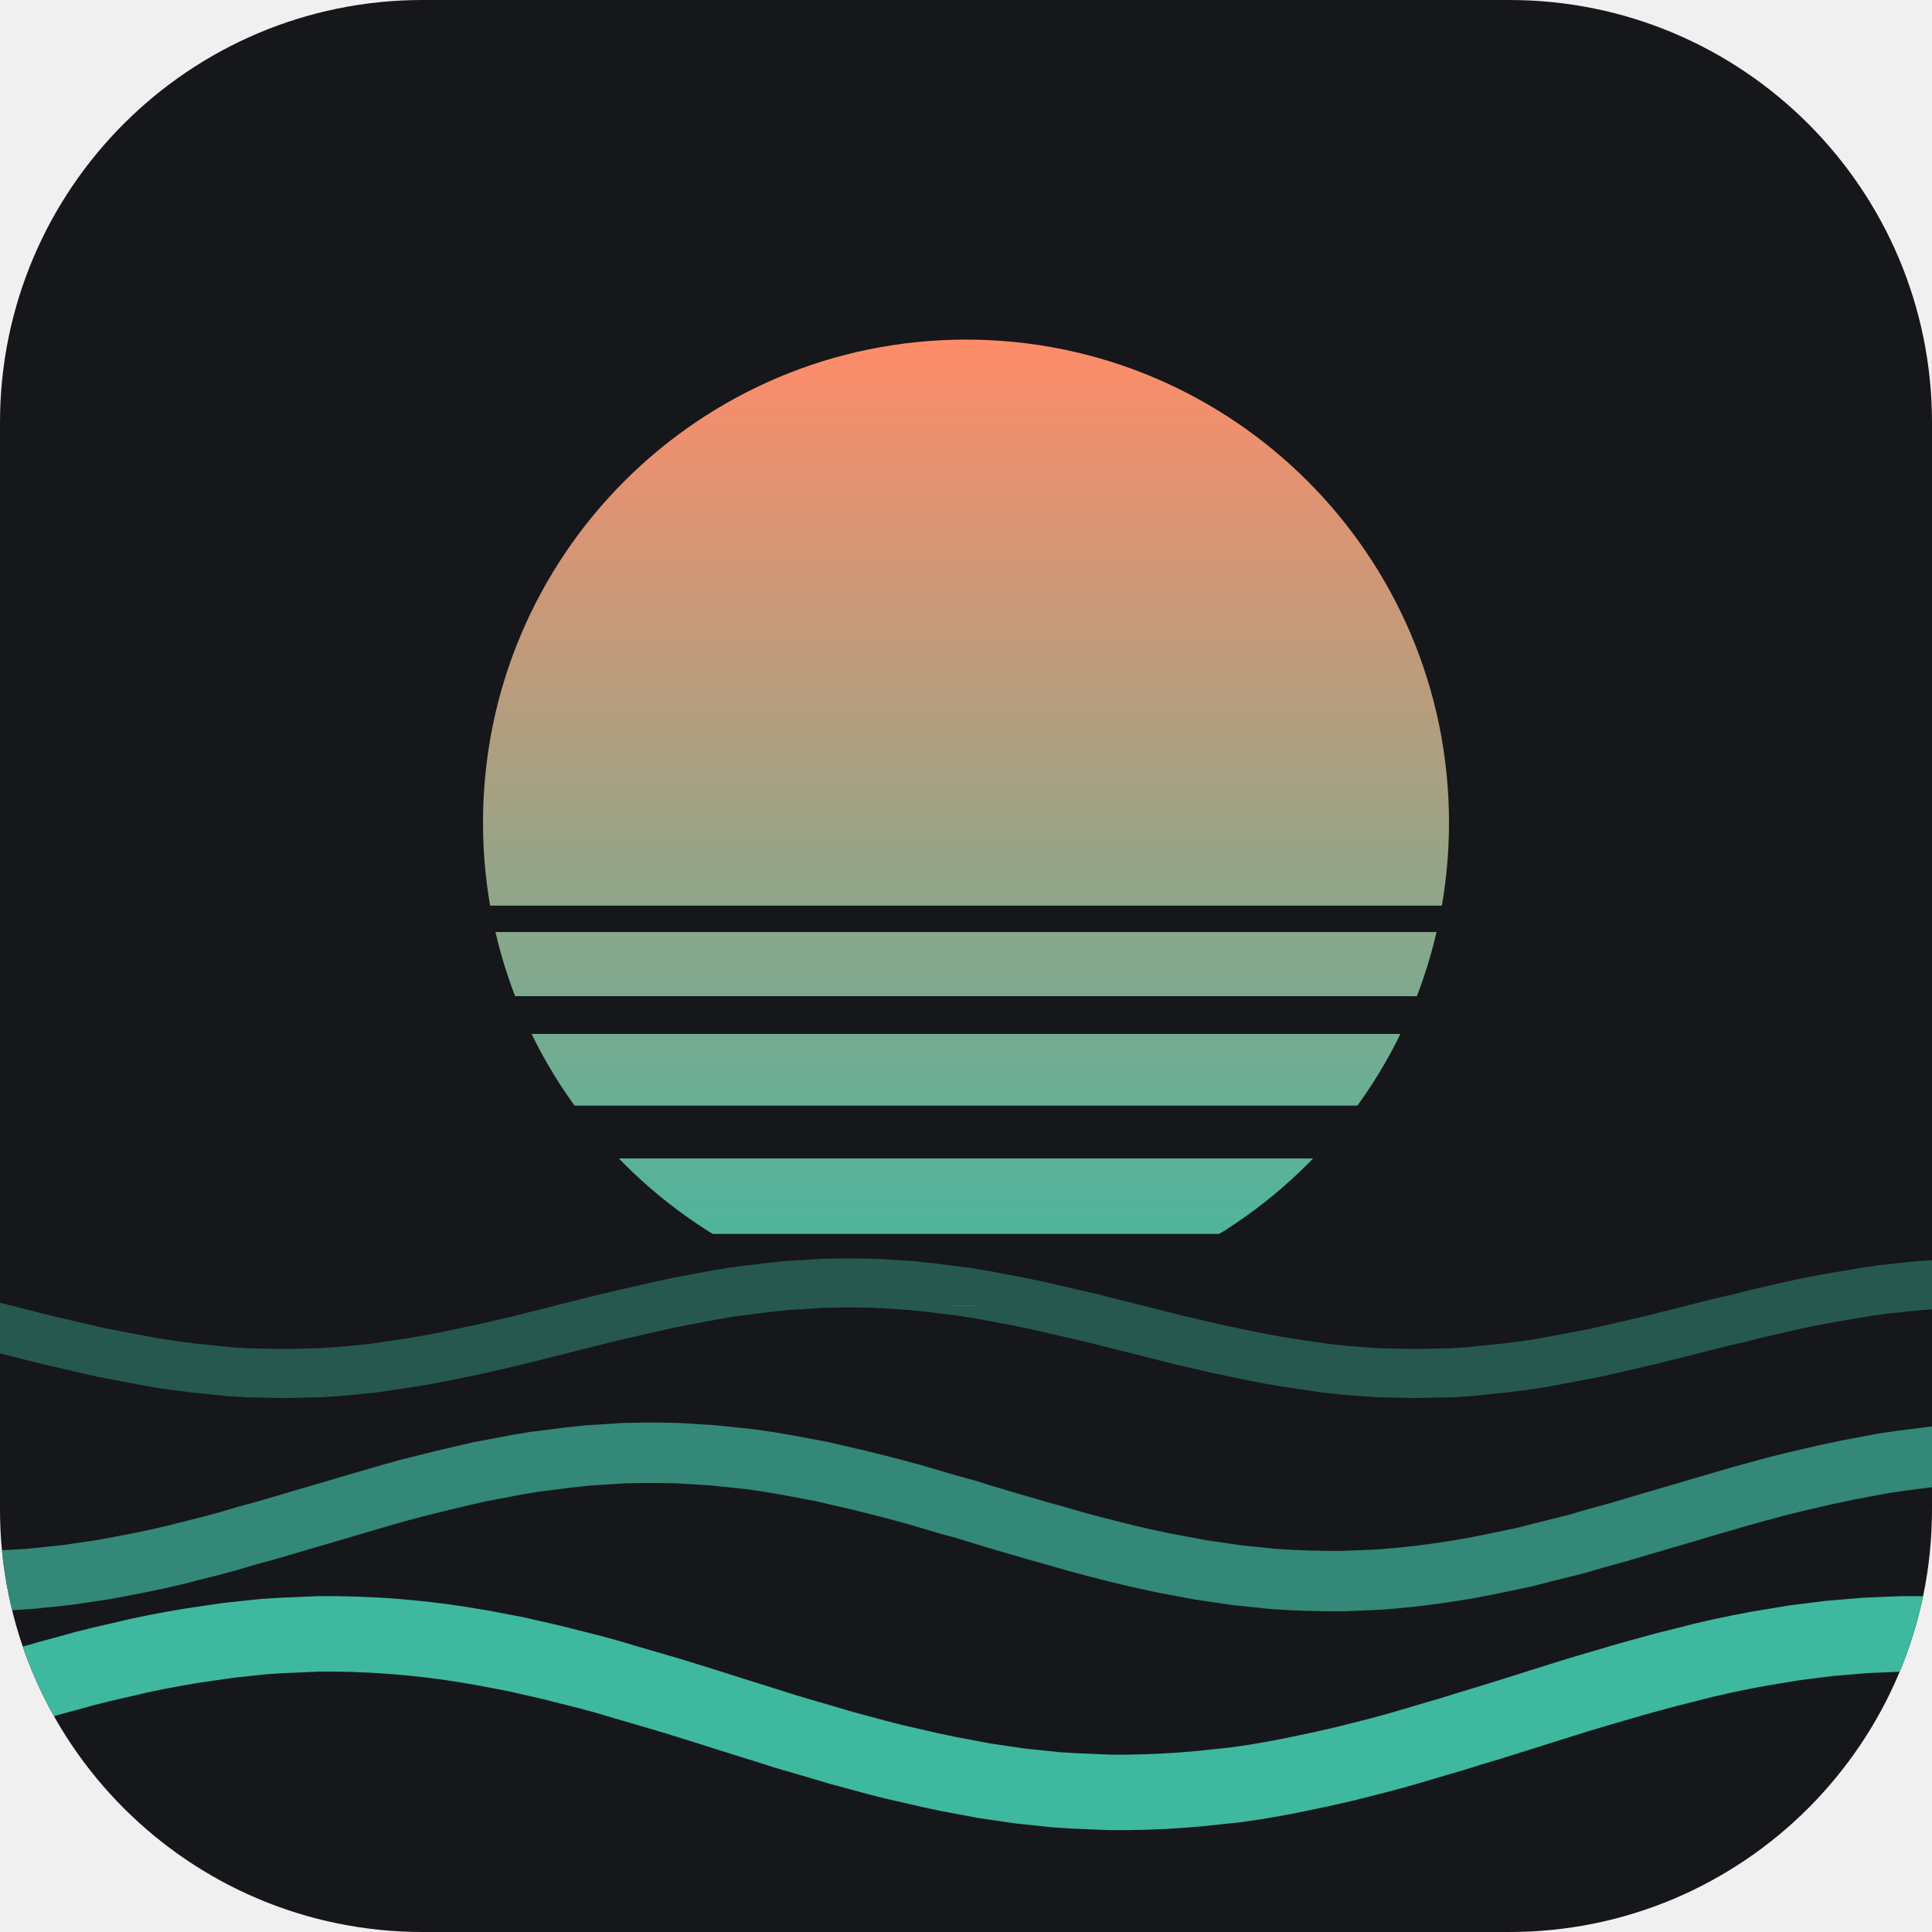
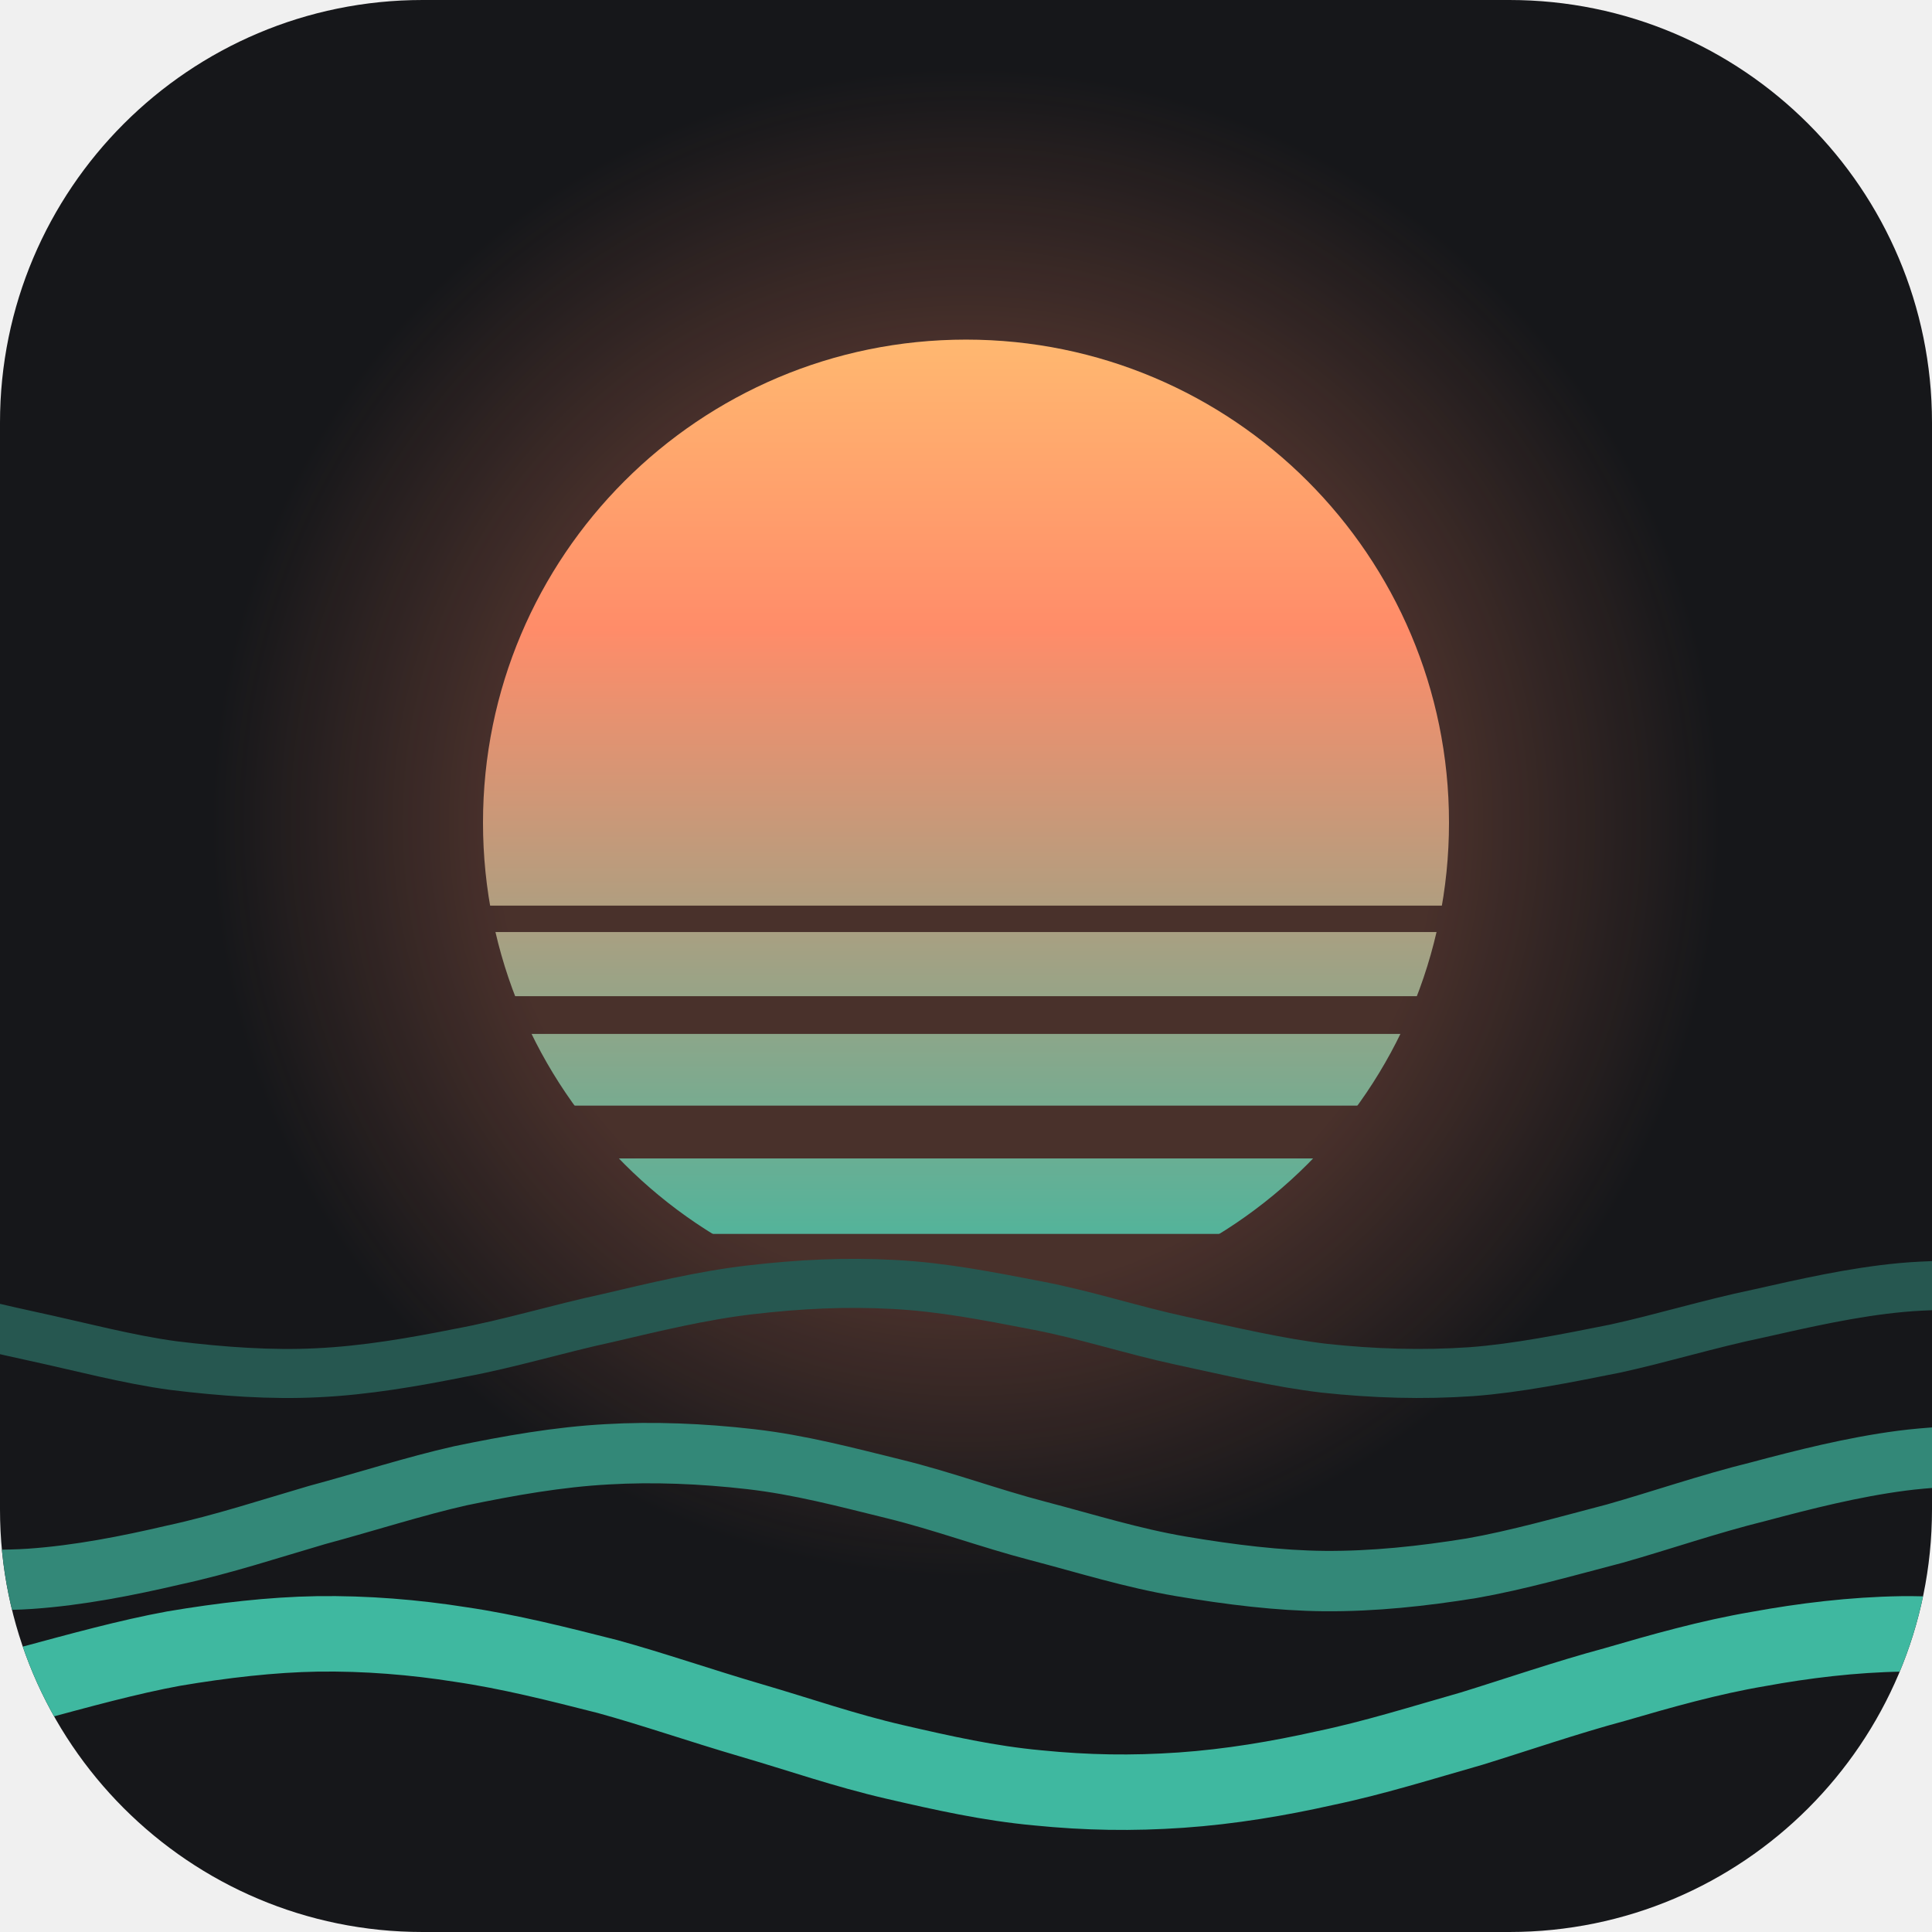
<svg xmlns="http://www.w3.org/2000/svg" width="512" height="512" viewBox="0 0 512 512">
  <defs>
    <clipPath id="isq">
      <rect width="512" height="512" rx="112" />
    </clipPath>
    <linearGradient id="isg" gradientUnits="userSpaceOnUse" x1="0" y1="90" x2="0" y2="346">
-       <stop offset="0" stop-color="#ff8c69" />
+       <stop offset="0" stop-color="#ffb870" />
+       <stop offset="0.3" stop-color="#ff8c69" />
      <stop offset="1" stop-color="#3fb8a0" />
    </linearGradient>
+     <radialGradient id="halo" cx="256" cy="218" r="200" gradientUnits="userSpaceOnUse">
+       <stop offset="0.62" stop-color="#ff8c69" stop-opacity="0.22" />
+       <stop offset="1" stop-color="#ff8c69" stop-opacity="0" />
+     </radialGradient>
    <mask id="ism">
      <rect width="512" height="512" fill="#fff" />
-       <rect x="0" y="240" width="512" height="7" fill="#000" />
-       <rect x="0" y="264" width="512" height="10" fill="#000" />
-       <rect x="0" y="293" width="512" height="14" fill="#000" />
-       <rect x="0" y="327" width="512" height="19" fill="#000" />
+       <rect y="240" width="512" height="7" fill="#000" />
+       <rect y="264" width="512" height="10" fill="#000" />
+       <rect y="293" width="512" height="14" fill="#000" />
+       <rect y="327" width="512" height="19" fill="#000" />
    </mask>
  </defs>
  <g clip-path="url(#isq)">
    <rect width="512" height="512" fill="#16171a" />
+     <circle cx="256" cy="218" r="200" fill="url(#halo)" />
    <circle cx="256" cy="218" r="128" fill="url(#isg)" mask="url(#ism)" />
-     <path d="M -30.0 344.9 L -25.2 345.9 L -20.5 347.0 L -15.7 348.1 L -10.9 349.3 L -6.2 350.5 L -1.4 351.6 L 3.4 352.8 L 8.1 354.0 L 12.9 355.2 L 17.7 356.3 L 22.4 357.4 L 27.2 358.5 L 32.0 359.4 L 36.7 360.3 L 41.5 361.2 L 46.3 361.9 L 51.0 362.5 L 55.8 363.0 L 60.6 363.5 L 65.3 363.8 L 70.1 363.9 L 74.9 364.0 L 79.6 363.9 L 84.4 363.8 L 89.2 363.5 L 93.9 363.1 L 98.7 362.6 L 103.5 361.9 L 108.2 361.2 L 113.0 360.4 L 117.8 359.5 L 122.5 358.5 L 127.3 357.5 L 132.1 356.4 L 136.8 355.3 L 141.6 354.1 L 146.4 352.9 L 151.1 351.7 L 155.9 350.5 L 160.7 349.3 L 165.4 348.2 L 170.2 347.1 L 175.0 346.0 L 179.7 345.0 L 184.5 344.1 L 189.3 343.2 L 194.0 342.4 L 198.8 341.8 L 203.6 341.2 L 208.3 340.7 L 213.1 340.4 L 217.9 340.1 L 222.6 340.0 L 227.4 340.0 L 232.2 340.1 L 236.9 340.4 L 241.7 340.7 L 246.5 341.2 L 251.2 341.8 L 256.0 342.4 L 260.8 343.2 L 265.5 344.1 L 270.3 345.0 L 275.1 346.0 L 279.8 347.1 L 284.6 348.2 L 289.4 349.3 L 294.1 350.5 L 298.9 351.7 L 303.7 352.9 L 308.4 354.1 L 313.2 355.3 L 318.0 356.4 L 322.7 357.5 L 327.5 358.5 L 332.3 359.5 L 337.0 360.4 L 341.8 361.2 L 346.6 361.9 L 351.3 362.6 L 356.1 363.1 L 360.9 363.5 L 365.6 363.8 L 370.4 363.9 L 375.2 364.0 L 379.9 363.9 L 384.7 363.8 L 389.5 363.5 L 394.2 363.0 L 399.0 362.5 L 403.8 361.9 L 408.5 361.2 L 413.3 360.3 L 418.1 359.4 L 422.8 358.5 L 427.6 357.4 L 432.4 356.3 L 437.1 355.2 L 441.9 354.0 L 446.7 352.8 L 451.4 351.6 L 456.2 350.4 L 461.0 349.3 L 465.7 348.1 L 470.5 347.0 L 475.3 345.9 L 480.0 344.9 L 484.8 344.0 L 489.6 343.2 L 494.3 342.4 L 499.1 341.7 L 503.9 341.2 L 508.6 340.7 L 513.4 340.4 L 518.2 340.1 L 522.9 340.0 L 527.7 340.0 L 532.5 340.1 L 537.2 340.4 L 542.0 340.8" fill="none" stroke="#3fb8a0" stroke-width="13" stroke-linecap="round" opacity="0.4" />
-     <path d="M -30.0 417.7 L -25.2 418.2 L -20.5 418.6 L -15.7 418.8 L -10.9 419.0 L -6.2 419.0 L -1.4 418.9 L 3.4 418.7 L 8.1 418.4 L 12.9 417.9 L 17.7 417.4 L 22.4 416.7 L 27.2 416.0 L 32.0 415.1 L 36.7 414.2 L 41.5 413.2 L 46.3 412.1 L 51.0 410.9 L 55.8 409.7 L 60.6 408.4 L 65.3 407.0 L 70.1 405.7 L 74.9 404.3 L 79.6 402.9 L 84.4 401.5 L 89.2 400.1 L 93.9 398.7 L 98.7 397.3 L 103.5 395.9 L 108.2 394.6 L 113.0 393.4 L 117.8 392.2 L 122.5 391.1 L 127.3 390.0 L 132.1 389.1 L 136.8 388.2 L 141.6 387.4 L 146.4 386.8 L 151.1 386.2 L 155.9 385.7 L 160.7 385.4 L 165.4 385.1 L 170.2 385.0 L 175.0 385.0 L 179.7 385.1 L 184.5 385.4 L 189.3 385.7 L 194.0 386.2 L 198.8 386.7 L 203.6 387.4 L 208.3 388.2 L 213.1 389.1 L 217.9 390.0 L 222.6 391.1 L 227.4 392.2 L 232.2 393.4 L 236.9 394.6 L 241.7 395.9 L 246.5 397.3 L 251.2 398.7 L 256.0 400.0 L 260.8 401.5 L 265.5 402.9 L 270.3 404.3 L 275.1 405.7 L 279.8 407.0 L 284.6 408.4 L 289.4 409.7 L 294.1 410.9 L 298.9 412.1 L 303.7 413.2 L 308.4 414.2 L 313.2 415.1 L 318.0 416.0 L 322.7 416.7 L 327.5 417.4 L 332.3 417.9 L 337.0 418.4 L 341.8 418.7 L 346.6 418.9 L 351.3 419.0 L 356.1 419.0 L 360.9 418.8 L 365.6 418.6 L 370.4 418.2 L 375.2 417.7 L 379.9 417.1 L 384.7 416.4 L 389.5 415.6 L 394.2 414.7 L 399.0 413.7 L 403.8 412.7 L 408.5 411.5 L 413.3 410.3 L 418.1 409.1 L 422.8 407.7 L 427.6 406.4 L 432.4 405.0 L 437.1 403.6 L 441.9 402.2 L 446.7 400.8 L 451.4 399.4 L 456.2 398.0 L 461.0 396.6 L 465.7 395.3 L 470.5 394.0 L 475.3 392.8 L 480.0 391.7 L 484.8 390.6 L 489.6 389.6 L 494.3 388.7 L 499.1 387.8 L 503.9 387.1 L 508.6 386.5 L 513.4 385.9 L 518.2 385.5 L 522.9 385.2 L 527.7 385.1 L 532.5 385.0 L 537.2 385.1 L 542.0 385.2" fill="none" stroke="#3fb8a0" stroke-width="16" stroke-linecap="round" opacity="0.7" />
-     <path d="M -30.0 458.0 L -25.2 456.5 L -20.5 455.0 L -15.7 453.5 L -10.9 452.0 L -6.2 450.5 L -1.4 449.1 L 3.4 447.6 L 8.1 446.2 L 12.9 444.8 L 17.7 443.5 L 22.4 442.2 L 27.2 441.0 L 32.0 439.9 L 36.7 438.8 L 41.5 437.8 L 46.3 436.9 L 51.0 436.1 L 55.8 435.4 L 60.6 434.7 L 65.3 434.2 L 70.1 433.7 L 74.9 433.4 L 79.6 433.2 L 84.4 433.0 L 89.2 433.0 L 93.9 433.1 L 98.7 433.3 L 103.5 433.6 L 108.2 434.0 L 113.0 434.5 L 117.8 435.1 L 122.5 435.8 L 127.3 436.6 L 132.1 437.5 L 136.8 438.4 L 141.6 439.5 L 146.4 440.6 L 151.1 441.8 L 155.9 443.0 L 160.7 444.3 L 165.4 445.7 L 170.2 447.1 L 175.0 448.5 L 179.7 449.9 L 184.5 451.4 L 189.3 452.9 L 194.0 454.4 L 198.8 455.9 L 203.6 457.4 L 208.3 458.9 L 213.1 460.3 L 217.9 461.7 L 222.6 463.1 L 227.4 464.4 L 232.2 465.7 L 236.9 466.9 L 241.7 468.0 L 246.5 469.1 L 251.2 470.1 L 256.0 471.0 L 260.8 471.9 L 265.5 472.6 L 270.3 473.3 L 275.1 473.8 L 279.8 474.3 L 284.6 474.6 L 289.4 474.8 L 294.1 475.0 L 298.9 475.0 L 303.7 474.9 L 308.4 474.7 L 313.2 474.4 L 318.0 474.0 L 322.7 473.5 L 327.5 473.0 L 332.3 472.3 L 337.0 471.5 L 341.8 470.6 L 346.6 469.6 L 351.3 468.6 L 356.1 467.5 L 360.9 466.3 L 365.6 465.1 L 370.4 463.8 L 375.2 462.4 L 379.9 461.0 L 384.7 459.6 L 389.5 458.1 L 394.2 456.7 L 399.0 455.2 L 403.8 453.7 L 408.5 452.2 L 413.3 450.7 L 418.1 449.2 L 422.8 447.8 L 427.6 446.4 L 432.4 445.0 L 437.1 443.7 L 441.9 442.4 L 446.7 441.2 L 451.4 440.0 L 456.2 438.9 L 461.0 437.9 L 465.7 437.0 L 470.5 436.2 L 475.3 435.4 L 480.0 434.8 L 484.8 434.2 L 489.6 433.8 L 494.3 433.4 L 499.1 433.2 L 503.9 433.0 L 508.6 433.0 L 513.4 433.1 L 518.2 433.3 L 522.9 433.5 L 527.7 433.9 L 532.5 434.4 L 537.2 435.0 L 542.0 435.7" fill="none" stroke="#3fb8a0" stroke-width="20" stroke-linecap="round" opacity="1.0" />
+     <path d="M-30 344.9C-24 346.4 -5 351.2 8 354.0C21 356.8 34 360.3 46 361.9C59 363.5 72 364.4 84 363.8C97 363.2 110 360.9 122 358.5C135 356.1 148 352.1 161 349.3C173 346.5 186 343.3 199 341.8C212 340.3 224 339.7 237 340.4C250 341.1 262 343.5 275 346.0C288 348.5 300 352.5 313 355.3C326 358.1 339 361.2 351 362.6C364 364.0 377 364.4 390 363.5C402 362.6 415 360.0 428 357.4C440 354.8 453 350.8 466 348.1C478 345.4 491 342.4 504 341.2C517 340.0 536 340.9 542 340.8" fill="none" stroke="#265750" stroke-width="13" stroke-linecap="round" />
+     <path d="M-30 417.7C-24 417.8 -5 419.3 8 418.4C21 417.5 34 414.9 46 412.1C59 409.3 72 405.0 84 401.5C97 398.0 110 393.8 122 391.1C135 388.4 148 386.1 161 385.4C173 384.7 186 385.2 199 386.7C212 388.2 224 391.4 237 394.6C250 397.8 262 402.3 275 405.7C288 409.1 300 412.9 313 415.1C326 417.3 339 418.9 351 419.0C364 419.1 377 417.7 390 415.6C402 413.5 415 409.8 428 406.4C440 403.0 453 398.5 466 395.3C478 392.1 491 388.8 504 387.1C517 385.4 536 385.5 542 385.2" fill="none" stroke="#338878" stroke-width="16" stroke-linecap="round" />
+     <path d="M-30 458.0C-24 456.0 -5 449.7 8 446.2C21 442.7 34 439.1 46 436.9C59 434.7 72 433.2 84 433.0C97 432.8 110 433.9 122 435.8C135 437.7 148 441.0 161 444.3C173 447.6 186 452.1 199 455.9C212 459.7 224 463.9 237 466.9C250 469.9 262 472.6 275 473.8C288 475.1 300 475.3 313 474.4C326 473.5 339 471.3 351 468.6C364 465.9 377 461.8 390 458.1C402 454.4 415 449.9 428 446.4C440 442.9 453 439.2 466 437.0C478 434.8 491 433.2 504 433.0C517 432.8 536 435.2 542 435.7" fill="none" stroke="#3fb8a0" stroke-width="20" stroke-linecap="round" />
  </g>
</svg>
